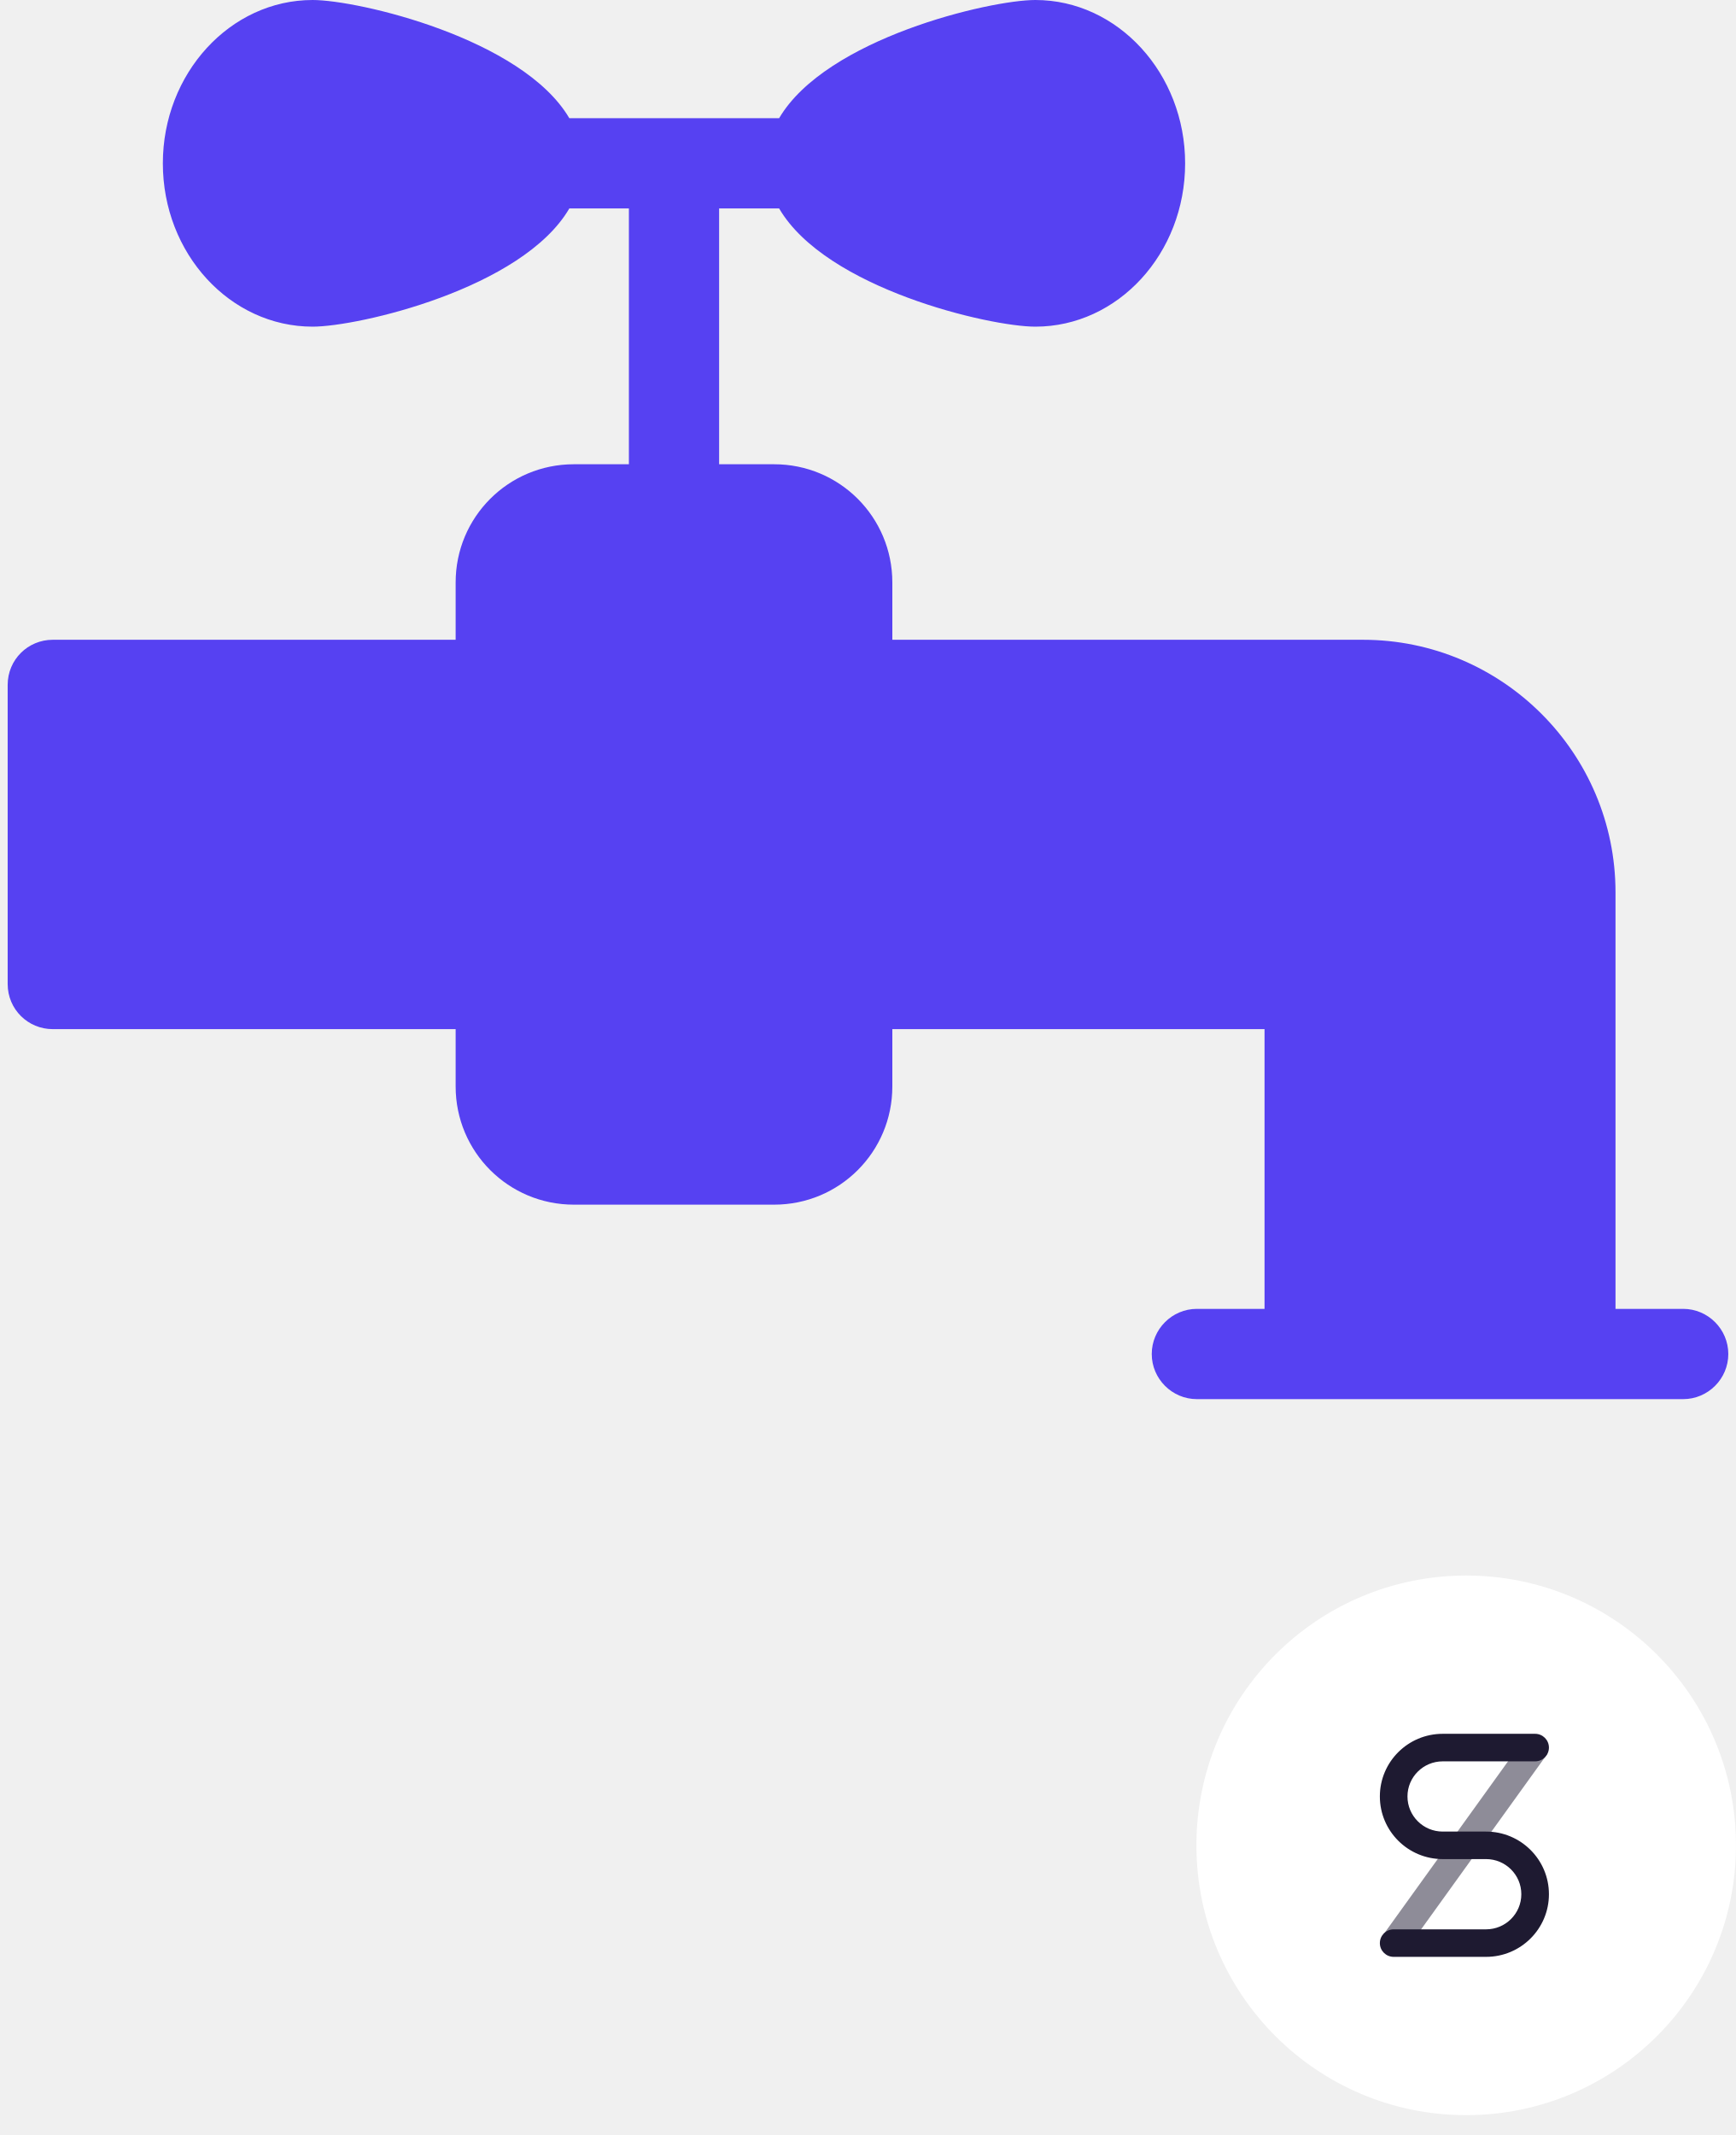
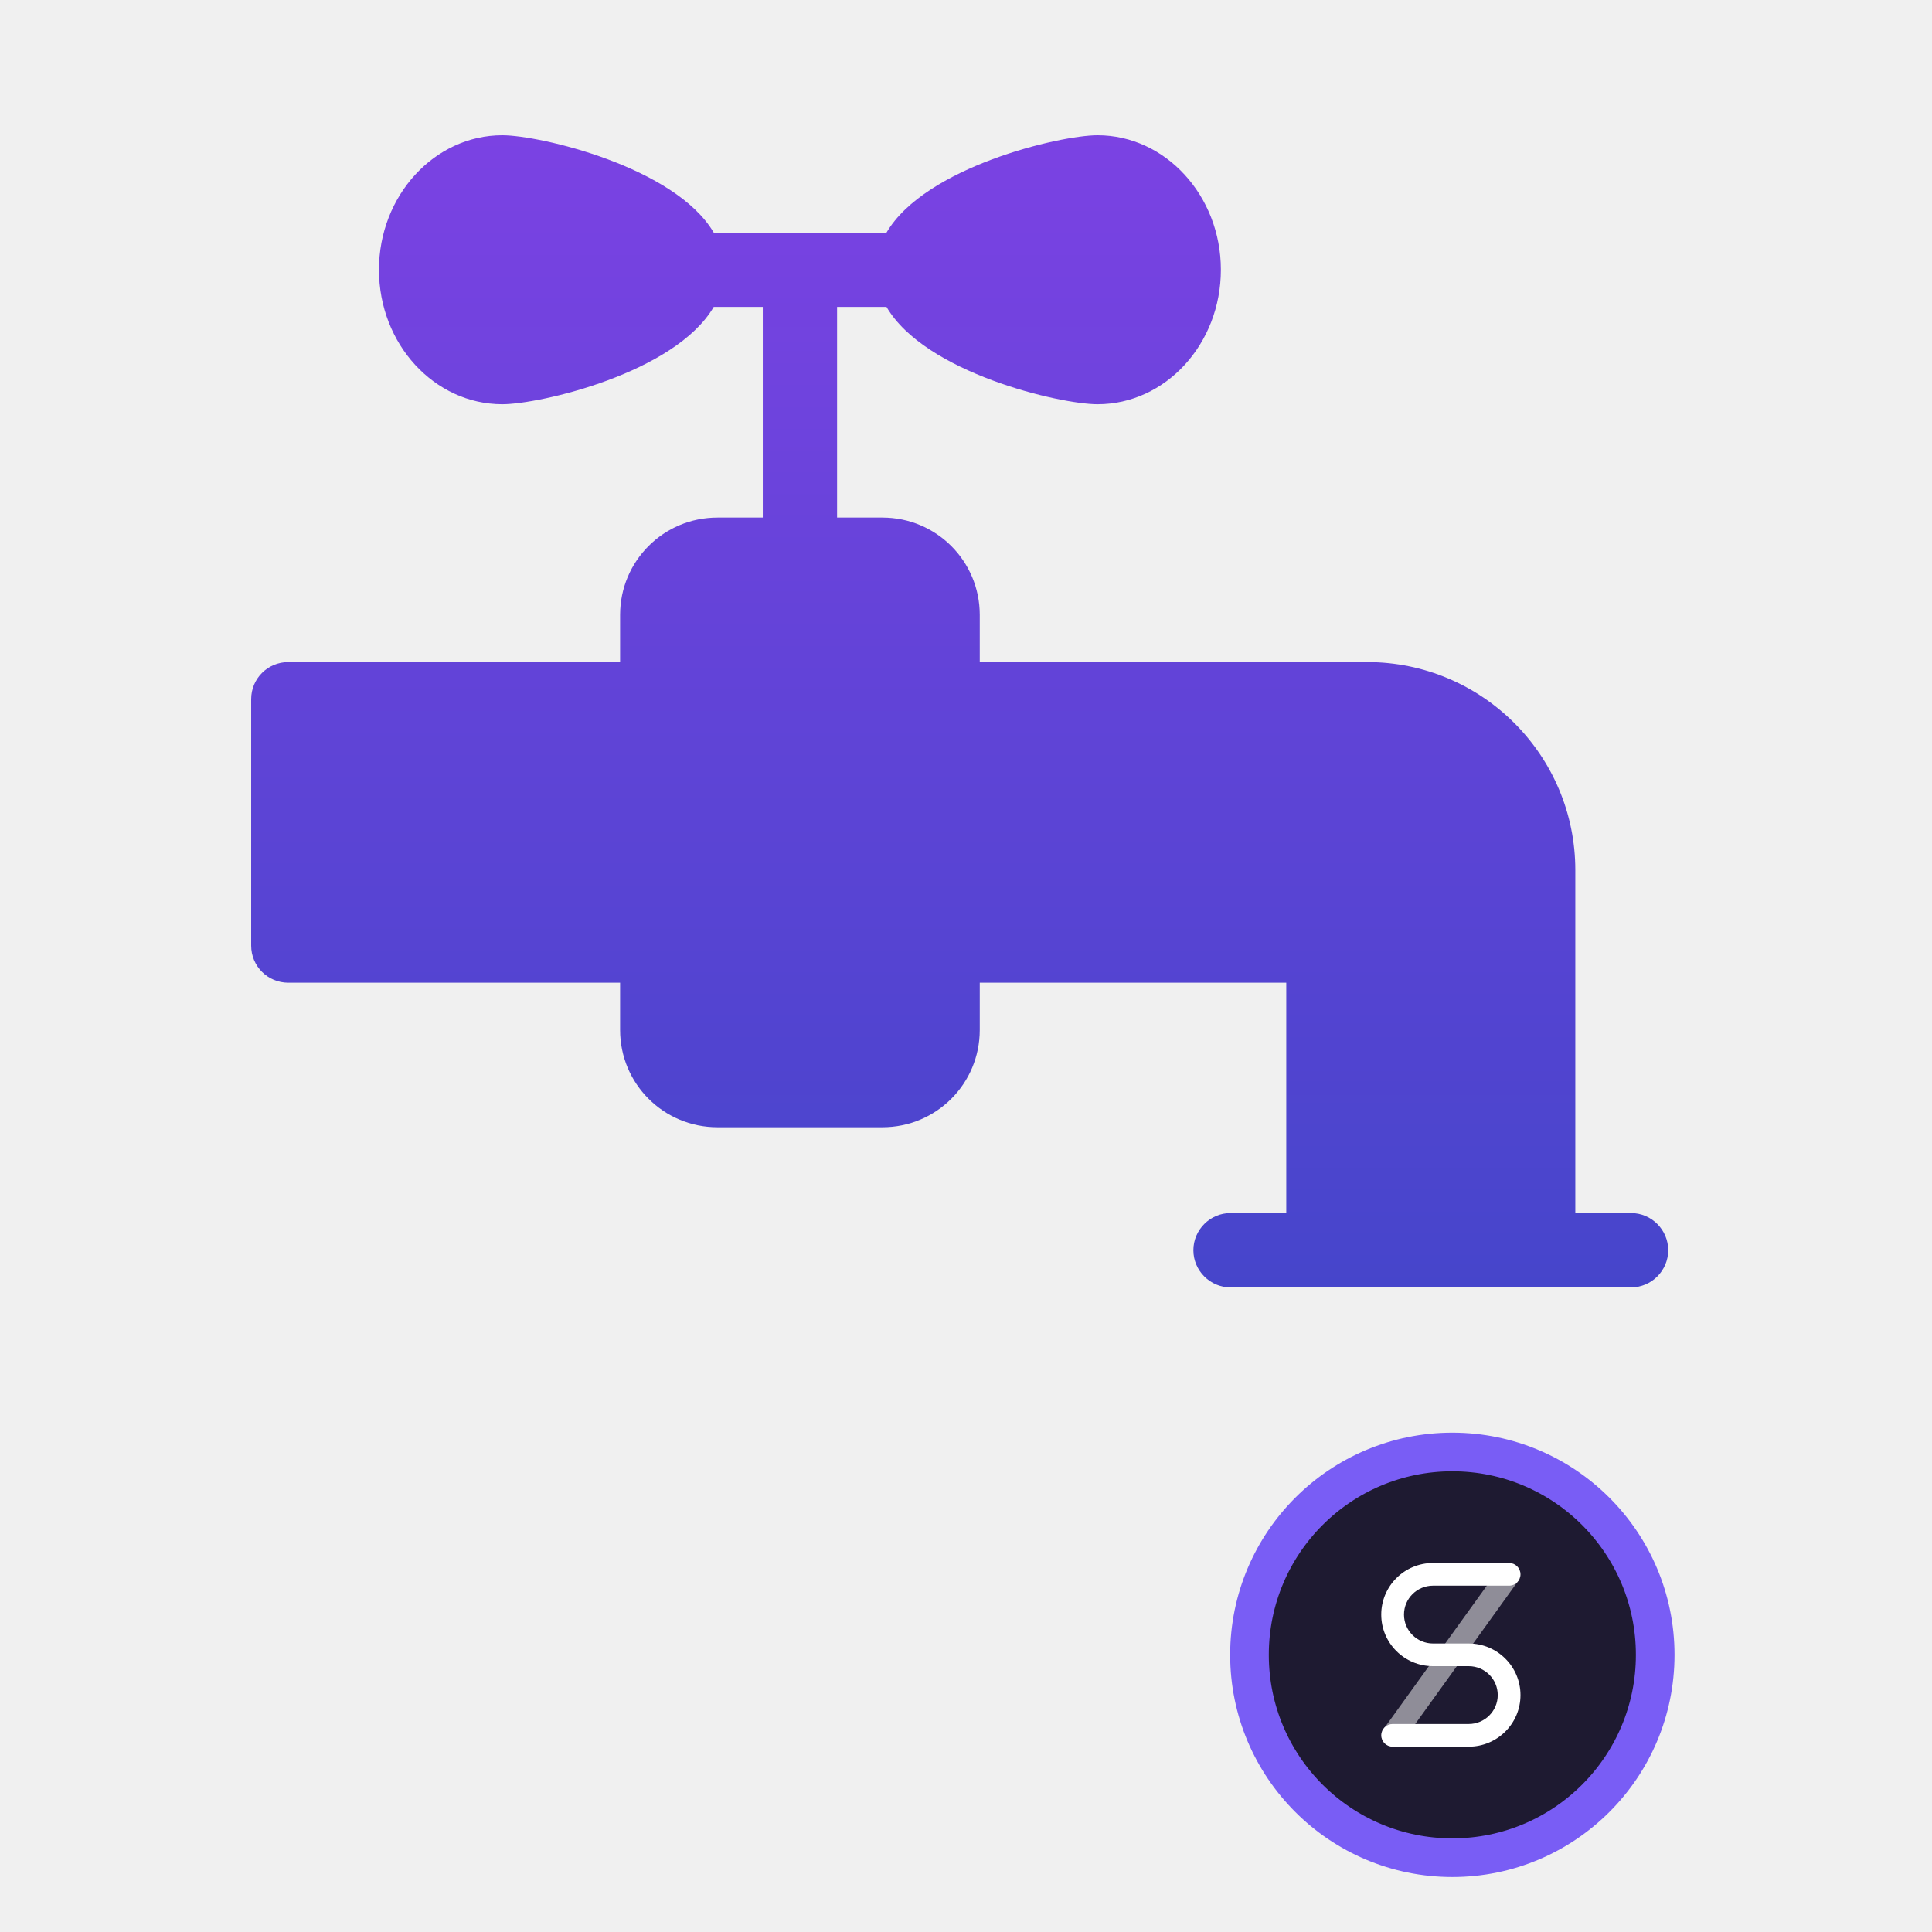
- <svg xmlns="http://www.w3.org/2000/svg" width="74" height="91" viewBox="0 0 74 91" fill="none">
-   <path d="M71.75 55.788H68.865V38.038C68.865 32.096 64.038 27.269 58.096 27.269H38.038V24.827C38.038 22.038 35.788 19.788 33 19.788H30.654V8.885H33.212C35.212 12.308 42.192 13.923 44.135 13.923C47.654 13.923 50.519 10.808 50.519 6.962C50.519 3.135 47.654 0 44.135 0C42.192 0 35.212 1.635 33.212 5.038H24.269C22.269 1.635 15.269 0 13.327 0C9.808 0 6.942 3.135 6.942 6.962C6.942 10.808 9.808 13.923 13.327 13.923C15.269 13.923 22.269 12.308 24.269 8.885H26.808V19.788H24.462C21.673 19.788 19.423 22.038 19.423 24.827V27.269H2.25C1.192 27.269 0.327 28.115 0.327 29.192V41.942C0.327 43.019 1.192 43.865 2.25 43.865H19.423V46.308C19.423 49.096 21.673 51.346 24.462 51.346H33C35.788 51.346 38.038 49.096 38.038 46.308V43.865H53.904V55.788H51.019C49.962 55.788 49.096 56.654 49.096 57.712C49.096 58.769 49.962 59.635 51.019 59.635H71.75C72.808 59.635 73.673 58.769 73.673 57.712C73.673 56.654 72.808 55.788 71.75 55.788Z" fill="#5641F2" />
-   <path d="M62.5 90.154C68.851 90.154 74 85.005 74 78.654C74 72.302 68.851 67.154 62.5 67.154C56.149 67.154 51 72.302 51 78.654C51 85.005 56.149 90.154 62.5 90.154Z" fill="white" />
-   <path opacity="0.5" d="M59.926 83.141L58.969 82.458L64.988 74.094L65.945 74.777L59.926 83.141Z" fill="#1E1A31" />
-   <path fill-rule="evenodd" clip-rule="evenodd" d="M63.026 78.067H63.348C64.827 78.067 66.027 79.263 66.027 80.737C66.027 82.212 64.827 83.407 63.348 83.407H59.408C59.083 83.407 58.82 83.145 58.82 82.821C58.82 82.497 59.083 82.234 59.408 82.234H63.348C64.177 82.234 64.85 81.564 64.85 80.737C64.85 79.911 64.177 79.24 63.348 79.24H61.82H61.82H61.499C60.019 79.24 58.82 78.045 58.82 76.57C58.82 75.096 60.019 73.9 61.499 73.9H65.438C65.763 73.9 66.027 74.163 66.027 74.487C66.027 74.811 65.763 75.074 65.438 75.074H61.499C60.669 75.074 59.997 75.744 59.997 76.57C59.997 77.397 60.669 78.067 61.499 78.067H63.026C63.026 78.067 63.026 78.067 63.026 78.067Z" fill="#1E1A31" />
+ <svg xmlns="http://www.w3.org/2000/svg" width="100" height="100" viewBox="0 0 100 100" fill="none">
+   <path d="M84.423 62.788H81.538V45.038C81.538 39.096 76.712 34.269 70.769 34.269H50.712V31.827C50.712 29.038 48.462 26.788 45.673 26.788H43.327V15.885H45.885C47.885 19.308 54.865 20.923 56.808 20.923C60.327 20.923 63.192 17.808 63.192 13.961C63.192 10.135 60.327 7 56.808 7C54.865 7 47.885 8.635 45.885 12.039H36.942C34.942 8.635 27.942 7 26 7C22.481 7 19.615 10.135 19.615 13.961C19.615 17.808 22.481 20.923 26 20.923C27.942 20.923 34.942 19.308 36.942 15.885H39.481V26.788H37.135C34.346 26.788 32.096 29.038 32.096 31.827V34.269H14.923C13.865 34.269 13 35.115 13 36.192V48.942C13 50.019 13.865 50.865 14.923 50.865H32.096V53.308C32.096 56.096 34.346 58.346 37.135 58.346H45.673C48.462 58.346 50.712 56.096 50.712 53.308V50.865H66.577V62.788H63.692C62.635 62.788 61.769 63.654 61.769 64.712C61.769 65.769 62.635 66.635 63.692 66.635H84.423C85.481 66.635 86.346 65.769 86.346 64.712C86.346 63.654 85.481 62.788 84.423 62.788V62.788Z" fill="url(#paint0_linear)" />
+   <path d="M85.673 85.654C85.673 91.453 80.972 96.154 75.173 96.154C69.374 96.154 64.673 91.453 64.673 85.654C64.673 79.855 69.374 75.154 75.173 75.154C80.972 75.154 85.673 79.855 85.673 85.654Z" fill="#1E1A31" stroke="#795DF5" stroke-width="2" />
+   <path opacity="0.5" d="M72.599 90.141L71.642 89.458L77.662 81.094L78.618 81.777L72.599 90.141Z" fill="white" />
+   <path fill-rule="evenodd" clip-rule="evenodd" d="M75.7 85.067H76.021C77.5 85.067 78.7 86.263 78.7 87.737C78.7 89.212 77.5 90.407 76.021 90.407H72.082C71.757 90.407 71.493 90.144 71.493 89.82C71.493 89.497 71.757 89.234 72.082 89.234H76.021C76.85 89.234 77.523 88.564 77.523 87.737C77.523 86.91 76.85 86.24 76.021 86.24H74.493H74.493H74.172C72.692 86.24 71.493 85.045 71.493 83.57C71.493 82.096 72.692 80.9 74.172 80.9H78.111C78.436 80.9 78.7 81.163 78.7 81.487C78.7 81.811 78.436 82.073 78.111 82.073H74.172C73.342 82.073 72.67 82.744 72.67 83.57C72.67 84.397 73.342 85.067 74.172 85.067H75.699C75.699 85.067 75.7 85.067 75.7 85.067Z" fill="white" />
+   <defs>
+     <linearGradient id="paint0_linear" x1="49.673" y1="7" x2="49.673" y2="66.635" gradientUnits="userSpaceOnUse">
+       <stop stop-color="#7B42E3" />
+       <stop offset="1" stop-color="#4645CB" />
+     </linearGradient>
+   </defs>
</svg>
